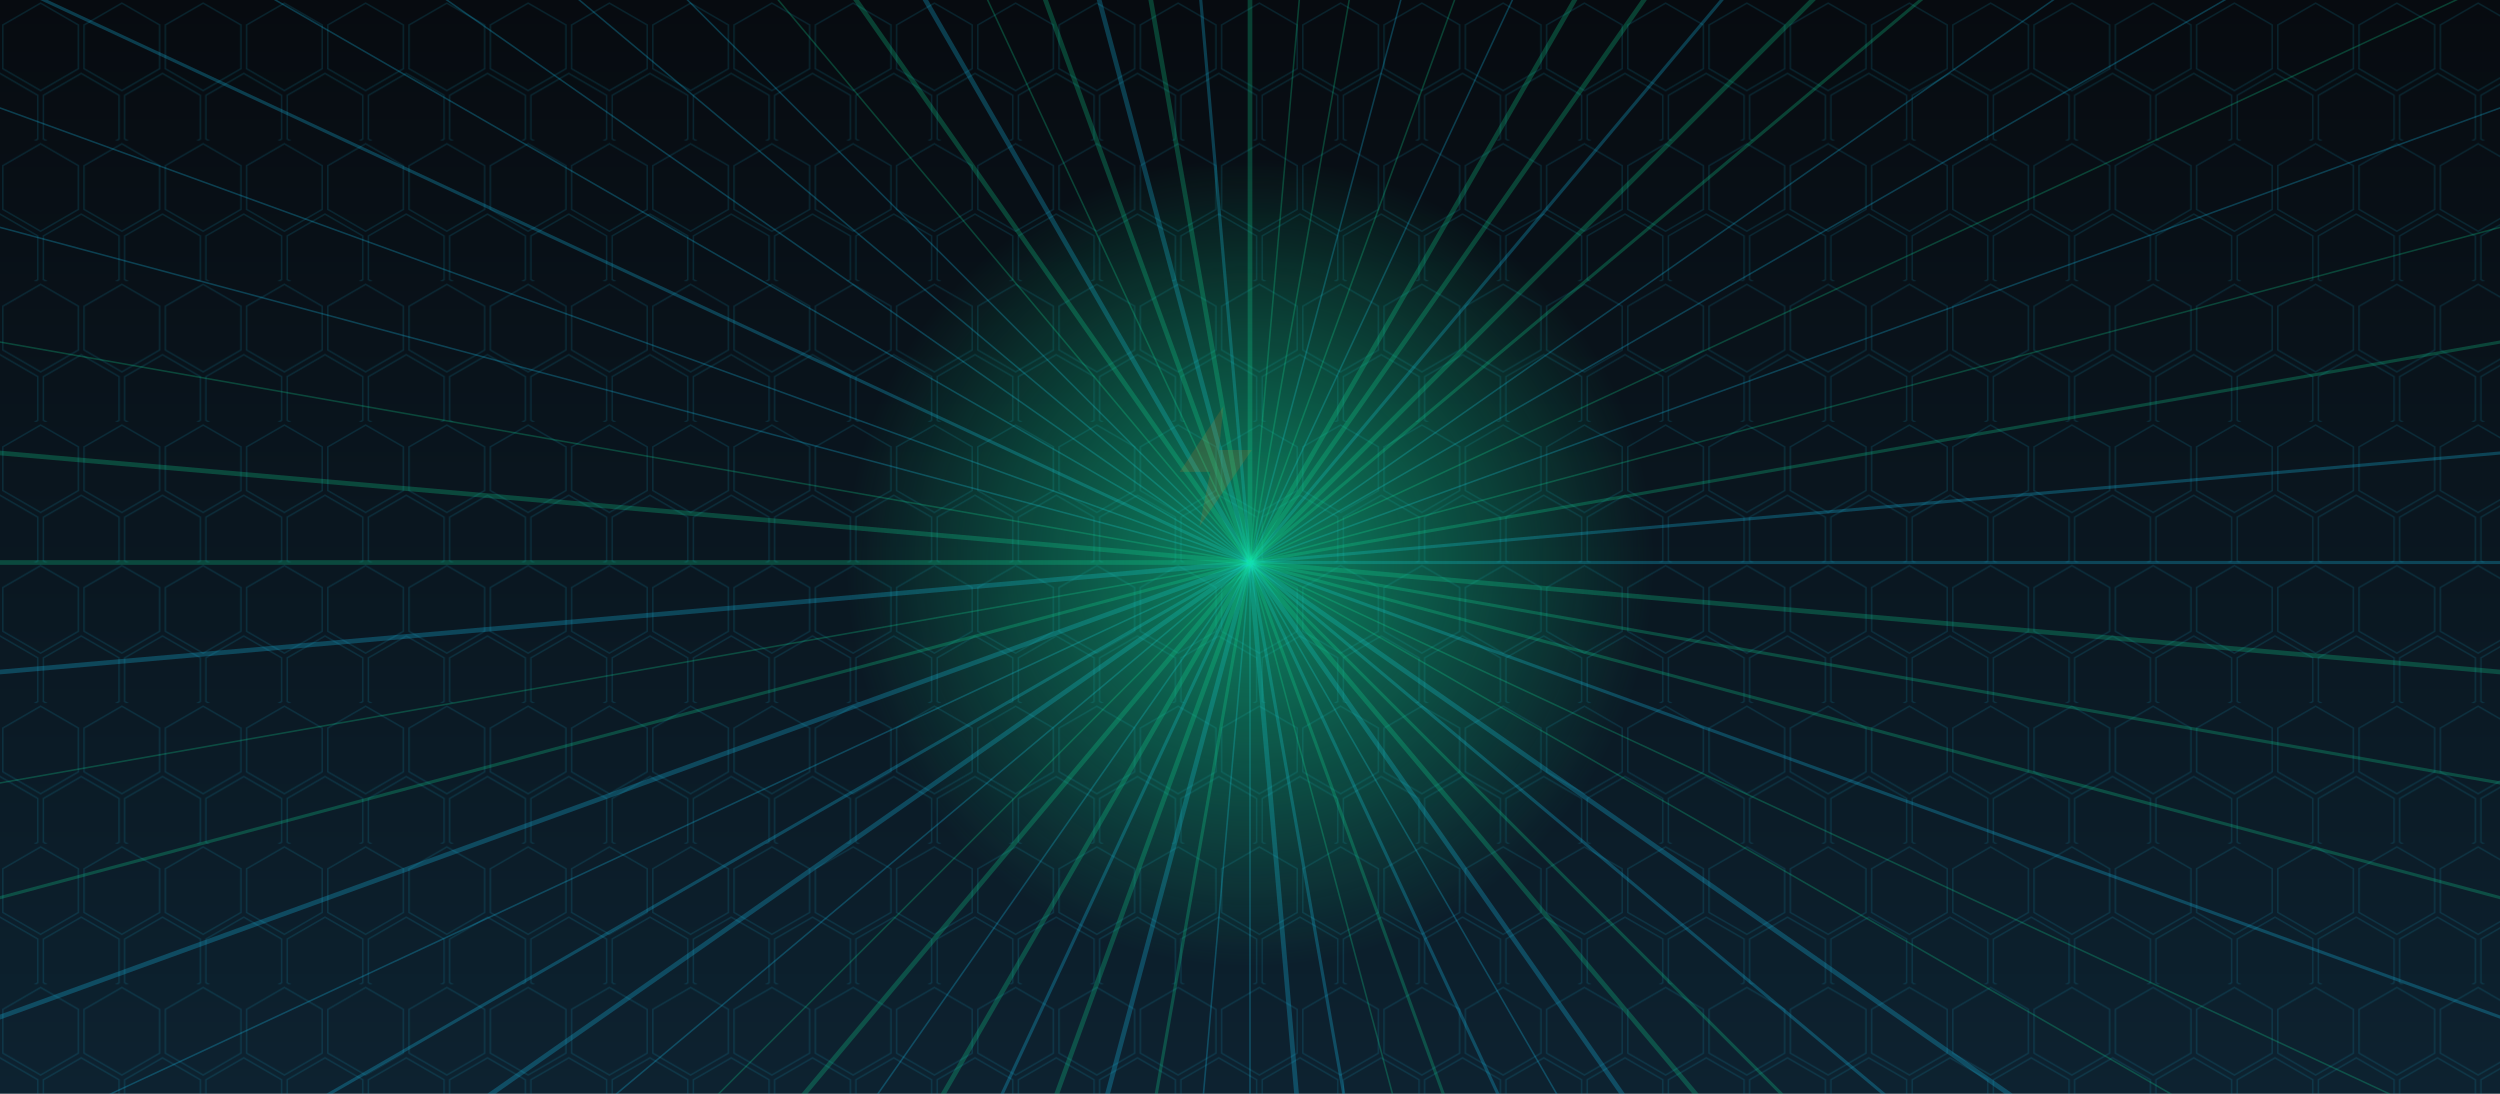
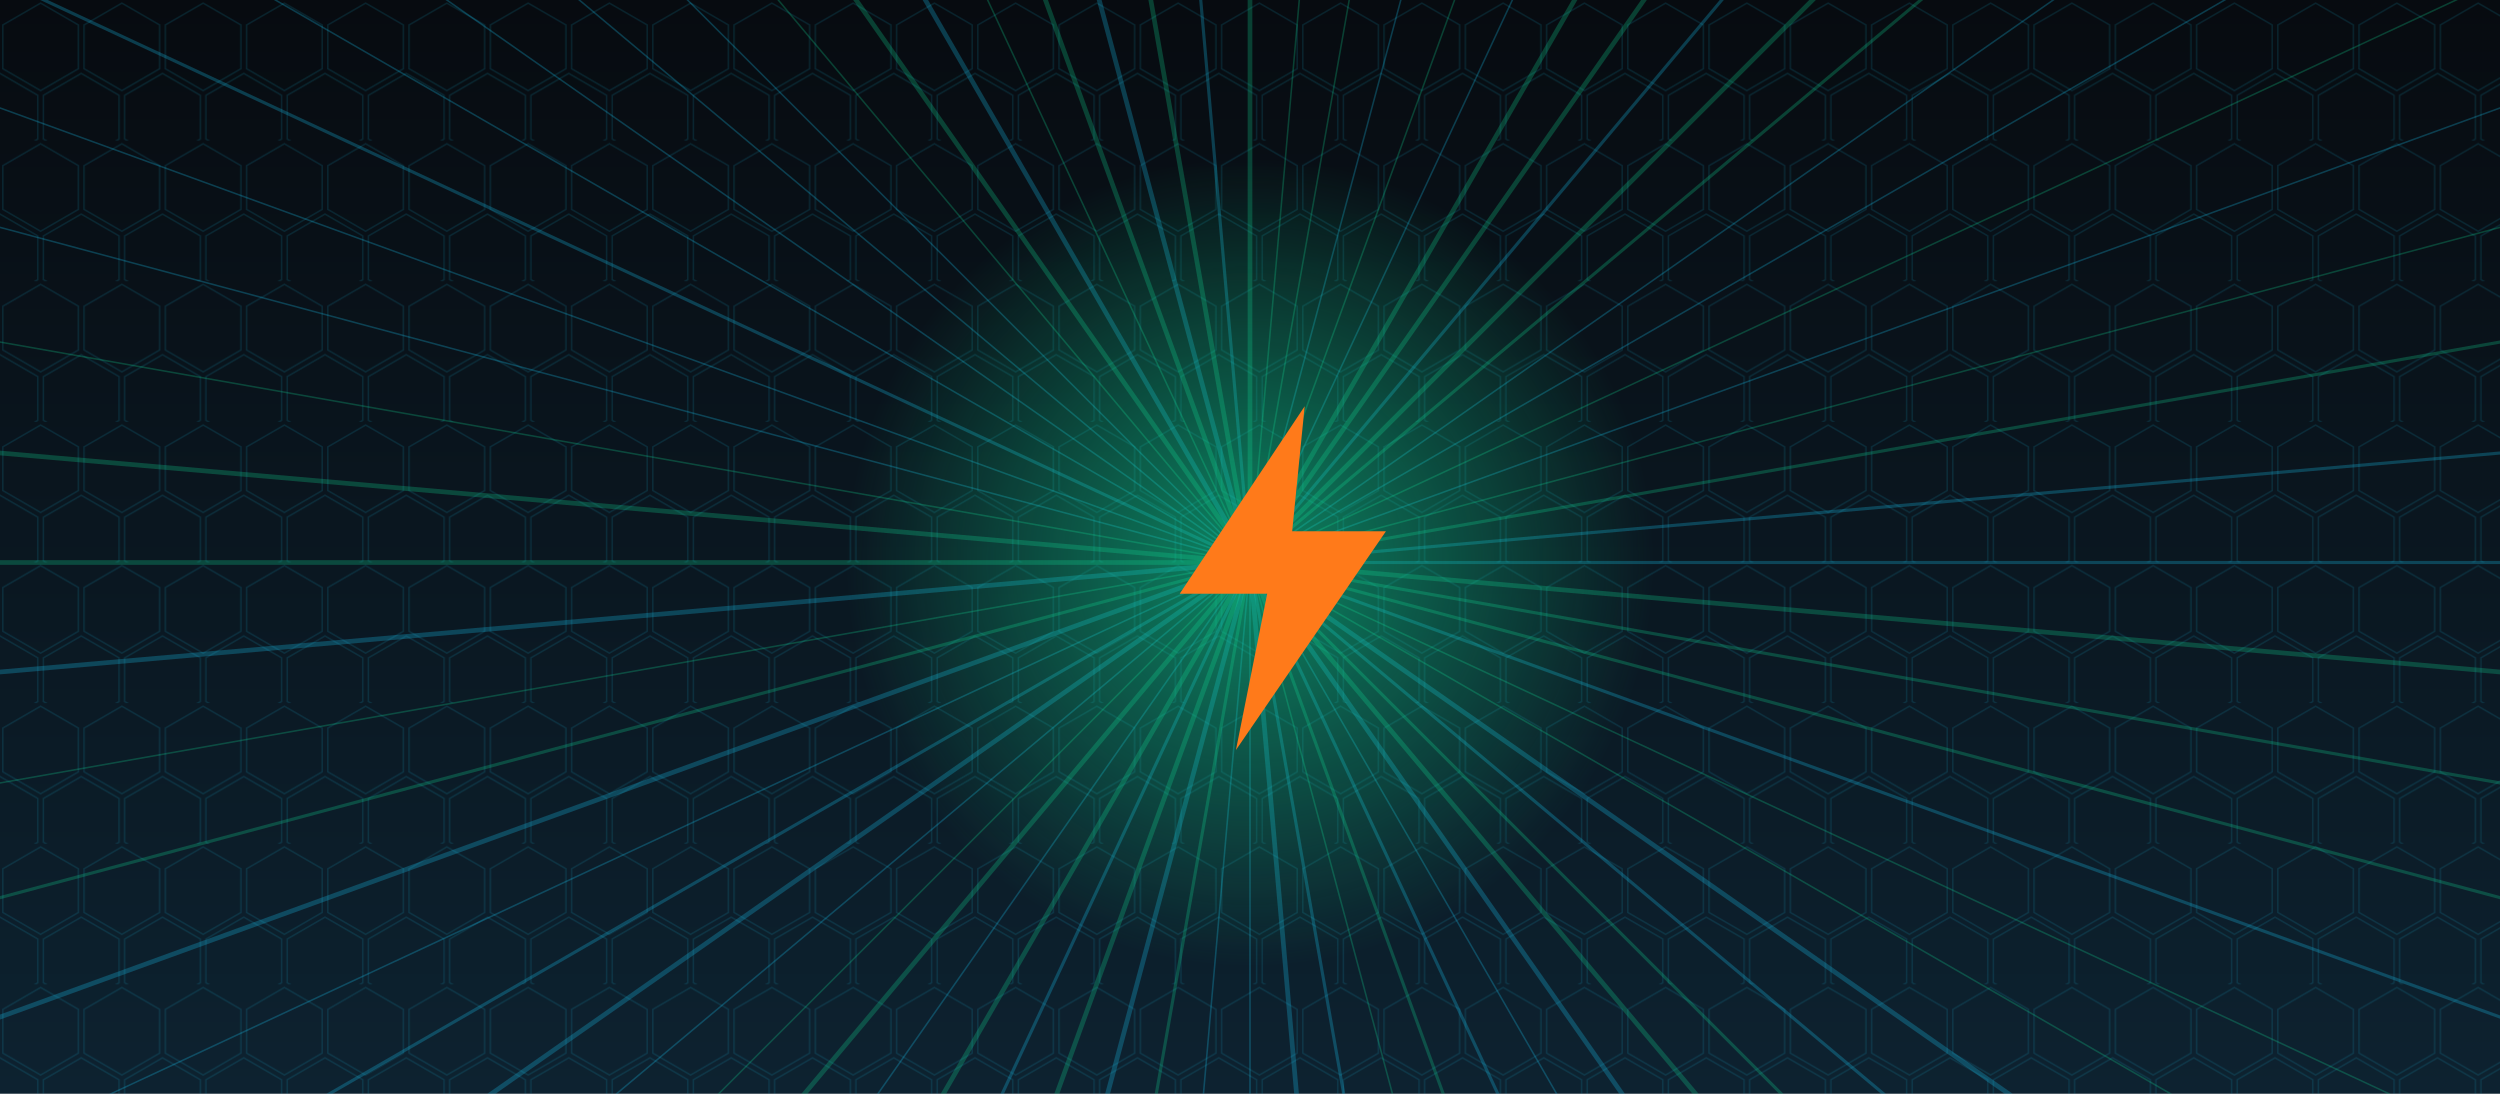
<svg xmlns="http://www.w3.org/2000/svg" viewBox="0 0 1600 700" preserveAspectRatio="xMidYMid slice">
  <defs>
    <linearGradient id="bg" x1="0" y1="0" x2="0" y2="1">
      <stop offset="0" stop-color="#070b10" />
      <stop offset="1" stop-color="#0d2230" />
    </linearGradient>
    <pattern id="hx" width="52.0" height="90" patternUnits="userSpaceOnUse">
      <polygon points="50.2,44.0 26.0,58.0 1.8,44.0 1.8,16.0 26.0,2.0 50.2,16.0" fill="none" stroke="#19d3ff" stroke-opacity=".12" />
      <polygon points="24.2,89.0 0.0,103.0 -24.2,89.0 -24.2,61.0 -0.0,47.0 24.2,61.0" fill="none" stroke="#19d3ff" stroke-opacity=".12" />
      <polygon points="76.2,89.0 52.0,103.0 27.8,89.0 27.8,61.0 52.0,47.0 76.2,61.0" fill="none" stroke="#19d3ff" stroke-opacity=".12" />
    </pattern>
    <radialGradient id="gl">
      <stop offset="0" stop-color="#10e39a" stop-opacity=".55" />
      <stop offset="1" stop-color="#10e39a" stop-opacity="0" />
    </radialGradient>
  </defs>
  <rect width="1600" height="700" fill="url(#bg)" />
  <rect width="1600" height="700" fill="url(#hx)" />
  <line x1="800" y1="360" x2="1900" y2="360" stroke="#19d3ff" stroke-opacity=".25" stroke-width="2" />
  <line x1="800" y1="360" x2="1896" y2="456" stroke="#10e39a" stroke-opacity=".25" stroke-width="3" />
  <line x1="800" y1="360" x2="1883" y2="551" stroke="#10e39a" stroke-opacity=".25" stroke-width="2" />
  <line x1="800" y1="360" x2="1863" y2="645" stroke="#10e39a" stroke-opacity=".25" stroke-width="2" />
  <line x1="800" y1="360" x2="1834" y2="736" stroke="#19d3ff" stroke-opacity=".25" stroke-width="2" />
  <line x1="800" y1="360" x2="1797" y2="825" stroke="#10e39a" stroke-opacity=".25" stroke-width="1" />
  <line x1="800" y1="360" x2="1753" y2="910" stroke="#10e39a" stroke-opacity=".25" stroke-width="1" />
  <line x1="800" y1="360" x2="1701" y2="991" stroke="#19d3ff" stroke-opacity=".25" stroke-width="3" />
  <line x1="800" y1="360" x2="1643" y2="1067" stroke="#19d3ff" stroke-opacity=".25" stroke-width="2" />
  <line x1="800" y1="360" x2="1578" y2="1138" stroke="#10e39a" stroke-opacity=".25" stroke-width="2" />
  <line x1="800" y1="360" x2="1507" y2="1203" stroke="#10e39a" stroke-opacity=".25" stroke-width="3" />
  <line x1="800" y1="360" x2="1431" y2="1261" stroke="#19d3ff" stroke-opacity=".25" stroke-width="3" />
  <line x1="800" y1="360" x2="1350" y2="1313" stroke="#19d3ff" stroke-opacity=".25" stroke-width="1" />
  <line x1="800" y1="360" x2="1265" y2="1357" stroke="#19d3ff" stroke-opacity=".25" stroke-width="2" />
  <line x1="800" y1="360" x2="1176" y2="1394" stroke="#10e39a" stroke-opacity=".25" stroke-width="2" />
  <line x1="800" y1="360" x2="1085" y2="1423" stroke="#10e39a" stroke-opacity=".25" stroke-width="1" />
  <line x1="800" y1="360" x2="991" y2="1443" stroke="#19d3ff" stroke-opacity=".25" stroke-width="2" />
  <line x1="800" y1="360" x2="896" y2="1456" stroke="#19d3ff" stroke-opacity=".25" stroke-width="3" />
  <line x1="800" y1="360" x2="800" y2="1460" stroke="#19d3ff" stroke-opacity=".25" stroke-width="1" />
  <line x1="800" y1="360" x2="704" y2="1456" stroke="#19d3ff" stroke-opacity=".25" stroke-width="1" />
  <line x1="800" y1="360" x2="609" y2="1443" stroke="#10e39a" stroke-opacity=".25" stroke-width="2" />
  <line x1="800" y1="360" x2="515" y2="1423" stroke="#19d3ff" stroke-opacity=".25" stroke-width="3" />
  <line x1="800" y1="360" x2="424" y2="1394" stroke="#10e39a" stroke-opacity=".25" stroke-width="3" />
  <line x1="800" y1="360" x2="335" y2="1357" stroke="#19d3ff" stroke-opacity=".25" stroke-width="2" />
  <line x1="800" y1="360" x2="250" y2="1313" stroke="#10e39a" stroke-opacity=".25" stroke-width="3" />
  <line x1="800" y1="360" x2="169" y2="1261" stroke="#19d3ff" stroke-opacity=".25" stroke-width="1" />
  <line x1="800" y1="360" x2="93" y2="1203" stroke="#10e39a" stroke-opacity=".25" stroke-width="3" />
  <line x1="800" y1="360" x2="22" y2="1138" stroke="#10e39a" stroke-opacity=".25" stroke-width="1" />
  <line x1="800" y1="360" x2="-43" y2="1067" stroke="#19d3ff" stroke-opacity=".25" stroke-width="1" />
  <line x1="800" y1="360" x2="-101" y2="991" stroke="#19d3ff" stroke-opacity=".25" stroke-width="3" />
  <line x1="800" y1="360" x2="-153" y2="910" stroke="#19d3ff" stroke-opacity=".25" stroke-width="2" />
  <line x1="800" y1="360" x2="-197" y2="825" stroke="#19d3ff" stroke-opacity=".25" stroke-width="1" />
  <line x1="800" y1="360" x2="-234" y2="736" stroke="#19d3ff" stroke-opacity=".25" stroke-width="3" />
  <line x1="800" y1="360" x2="-263" y2="645" stroke="#10e39a" stroke-opacity=".25" stroke-width="2" />
  <line x1="800" y1="360" x2="-283" y2="551" stroke="#10e39a" stroke-opacity=".25" stroke-width="1" />
  <line x1="800" y1="360" x2="-296" y2="456" stroke="#19d3ff" stroke-opacity=".25" stroke-width="3" />
  <line x1="800" y1="360" x2="-300" y2="360" stroke="#10e39a" stroke-opacity=".25" stroke-width="3" />
  <line x1="800" y1="360" x2="-296" y2="264" stroke="#10e39a" stroke-opacity=".25" stroke-width="3" />
  <line x1="800" y1="360" x2="-283" y2="169" stroke="#10e39a" stroke-opacity=".25" stroke-width="1" />
  <line x1="800" y1="360" x2="-263" y2="75" stroke="#19d3ff" stroke-opacity=".25" stroke-width="1" />
  <line x1="800" y1="360" x2="-234" y2="-16" stroke="#19d3ff" stroke-opacity=".25" stroke-width="1" />
  <line x1="800" y1="360" x2="-197" y2="-105" stroke="#19d3ff" stroke-opacity=".25" stroke-width="2" />
  <line x1="800" y1="360" x2="-153" y2="-190" stroke="#19d3ff" stroke-opacity=".25" stroke-width="1" />
  <line x1="800" y1="360" x2="-101" y2="-271" stroke="#19d3ff" stroke-opacity=".25" stroke-width="1" />
  <line x1="800" y1="360" x2="-43" y2="-347" stroke="#19d3ff" stroke-opacity=".25" stroke-width="1" />
  <line x1="800" y1="360" x2="22" y2="-418" stroke="#19d3ff" stroke-opacity=".25" stroke-width="1" />
  <line x1="800" y1="360" x2="93" y2="-483" stroke="#10e39a" stroke-opacity=".25" stroke-width="1" />
  <line x1="800" y1="360" x2="169" y2="-541" stroke="#10e39a" stroke-opacity=".25" stroke-width="3" />
  <line x1="800" y1="360" x2="250" y2="-593" stroke="#19d3ff" stroke-opacity=".25" stroke-width="3" />
  <line x1="800" y1="360" x2="335" y2="-637" stroke="#10e39a" stroke-opacity=".25" stroke-width="1" />
  <line x1="800" y1="360" x2="424" y2="-674" stroke="#10e39a" stroke-opacity=".25" stroke-width="3" />
  <line x1="800" y1="360" x2="515" y2="-703" stroke="#19d3ff" stroke-opacity=".25" stroke-width="3" />
  <line x1="800" y1="360" x2="609" y2="-723" stroke="#10e39a" stroke-opacity=".25" stroke-width="3" />
  <line x1="800" y1="360" x2="704" y2="-736" stroke="#19d3ff" stroke-opacity=".25" stroke-width="2" />
  <line x1="800" y1="360" x2="800" y2="-740" stroke="#10e39a" stroke-opacity=".25" stroke-width="3" />
  <line x1="800" y1="360" x2="896" y2="-736" stroke="#10e39a" stroke-opacity=".25" stroke-width="1" />
  <line x1="800" y1="360" x2="991" y2="-723" stroke="#10e39a" stroke-opacity=".25" stroke-width="1" />
  <line x1="800" y1="360" x2="1085" y2="-703" stroke="#19d3ff" stroke-opacity=".25" stroke-width="1" />
  <line x1="800" y1="360" x2="1176" y2="-674" stroke="#10e39a" stroke-opacity=".25" stroke-width="1" />
  <line x1="800" y1="360" x2="1265" y2="-637" stroke="#19d3ff" stroke-opacity=".25" stroke-width="1" />
  <line x1="800" y1="360" x2="1350" y2="-593" stroke="#10e39a" stroke-opacity=".25" stroke-width="3" />
  <line x1="800" y1="360" x2="1431" y2="-541" stroke="#10e39a" stroke-opacity=".25" stroke-width="3" />
  <line x1="800" y1="360" x2="1507" y2="-483" stroke="#19d3ff" stroke-opacity=".25" stroke-width="2" />
  <line x1="800" y1="360" x2="1578" y2="-418" stroke="#10e39a" stroke-opacity=".25" stroke-width="3" />
  <line x1="800" y1="360" x2="1643" y2="-347" stroke="#10e39a" stroke-opacity=".25" stroke-width="2" />
  <line x1="800" y1="360" x2="1701" y2="-271" stroke="#19d3ff" stroke-opacity=".25" stroke-width="1" />
  <line x1="800" y1="360" x2="1753" y2="-190" stroke="#19d3ff" stroke-opacity=".25" stroke-width="1" />
  <line x1="800" y1="360" x2="1797" y2="-105" stroke="#10e39a" stroke-opacity=".25" stroke-width="1" />
  <line x1="800" y1="360" x2="1834" y2="-16" stroke="#19d3ff" stroke-opacity=".25" stroke-width="1" />
  <line x1="800" y1="360" x2="1863" y2="75" stroke="#10e39a" stroke-opacity=".25" stroke-width="1" />
  <line x1="800" y1="360" x2="1883" y2="169" stroke="#10e39a" stroke-opacity=".25" stroke-width="2" />
  <line x1="800" y1="360" x2="1896" y2="264" stroke="#19d3ff" stroke-opacity=".25" stroke-width="2" />
  <circle cx="800" cy="360" r="260" fill="url(#gl)" />
-   <polygon transform="translate(755,260) scale(0.7)" points="40,0 0,60 28,60 18,110 66,40 36,40" fill="#ff7a1a" opacity=".14" />
+   <polygon transform="translate(755,260) scale(2)" points="40,0 0,60 28,60 18,110 66,40 36,40" fill="#ff7a1a" />
</svg>
